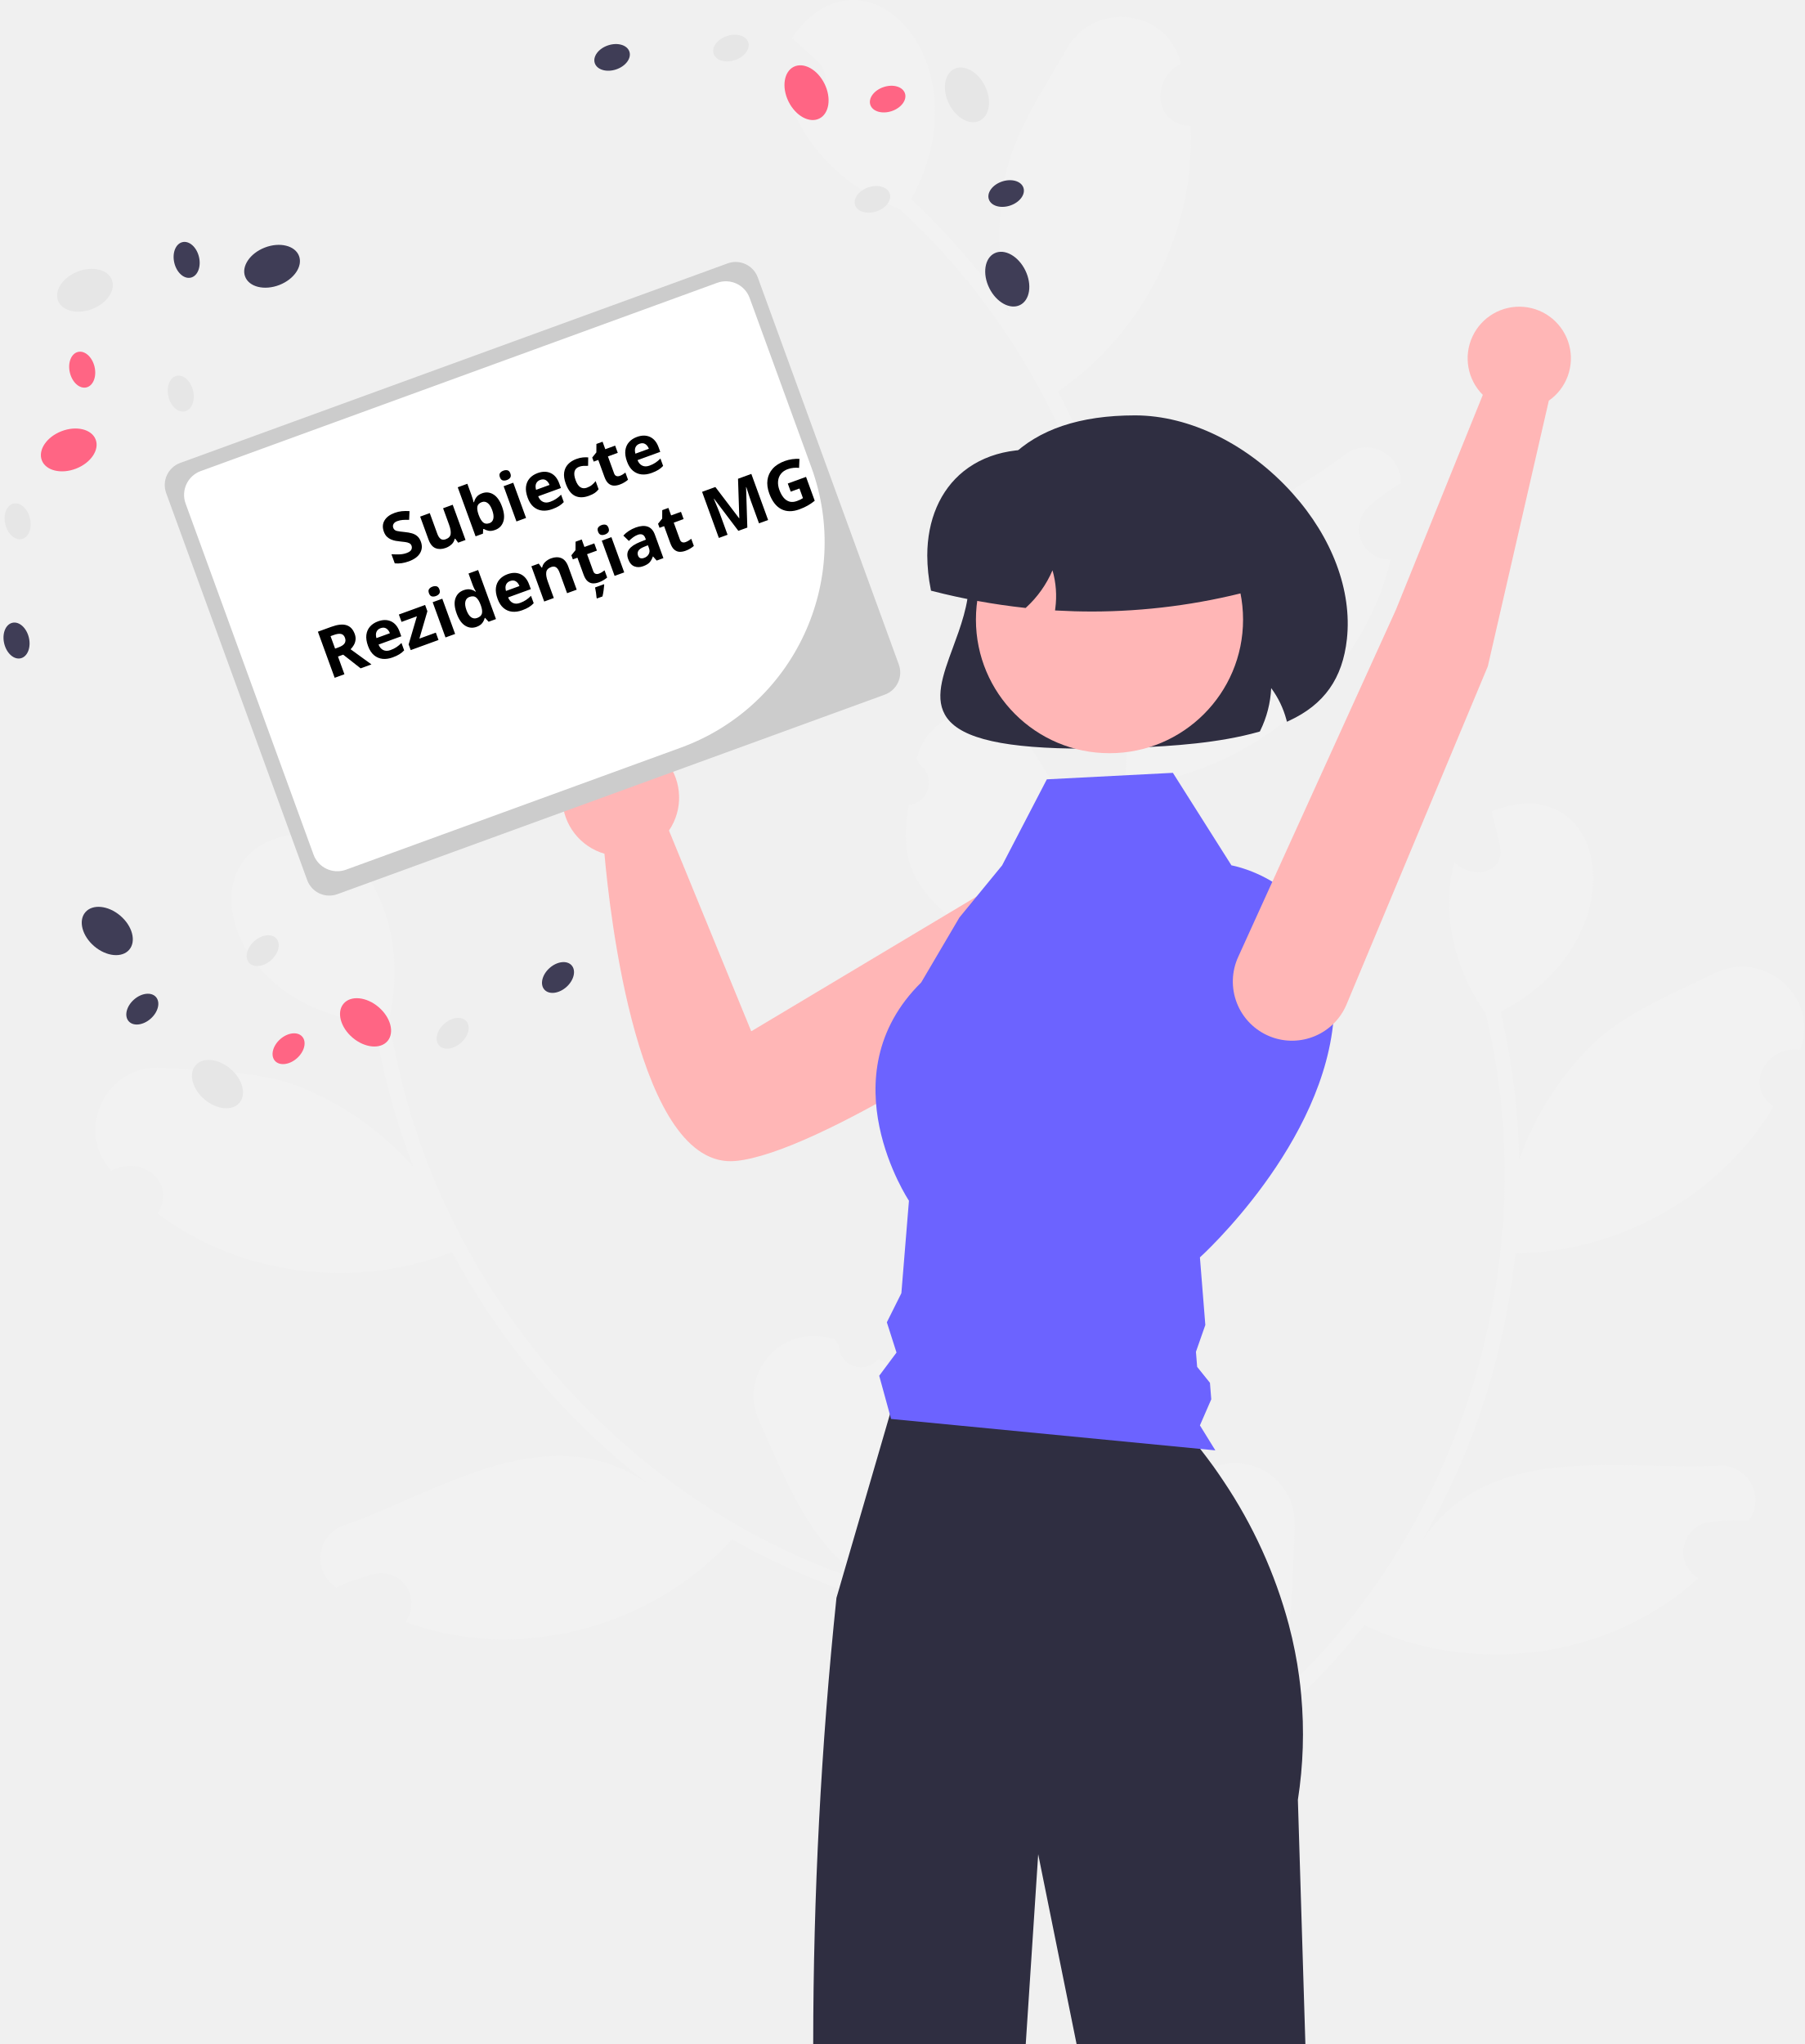
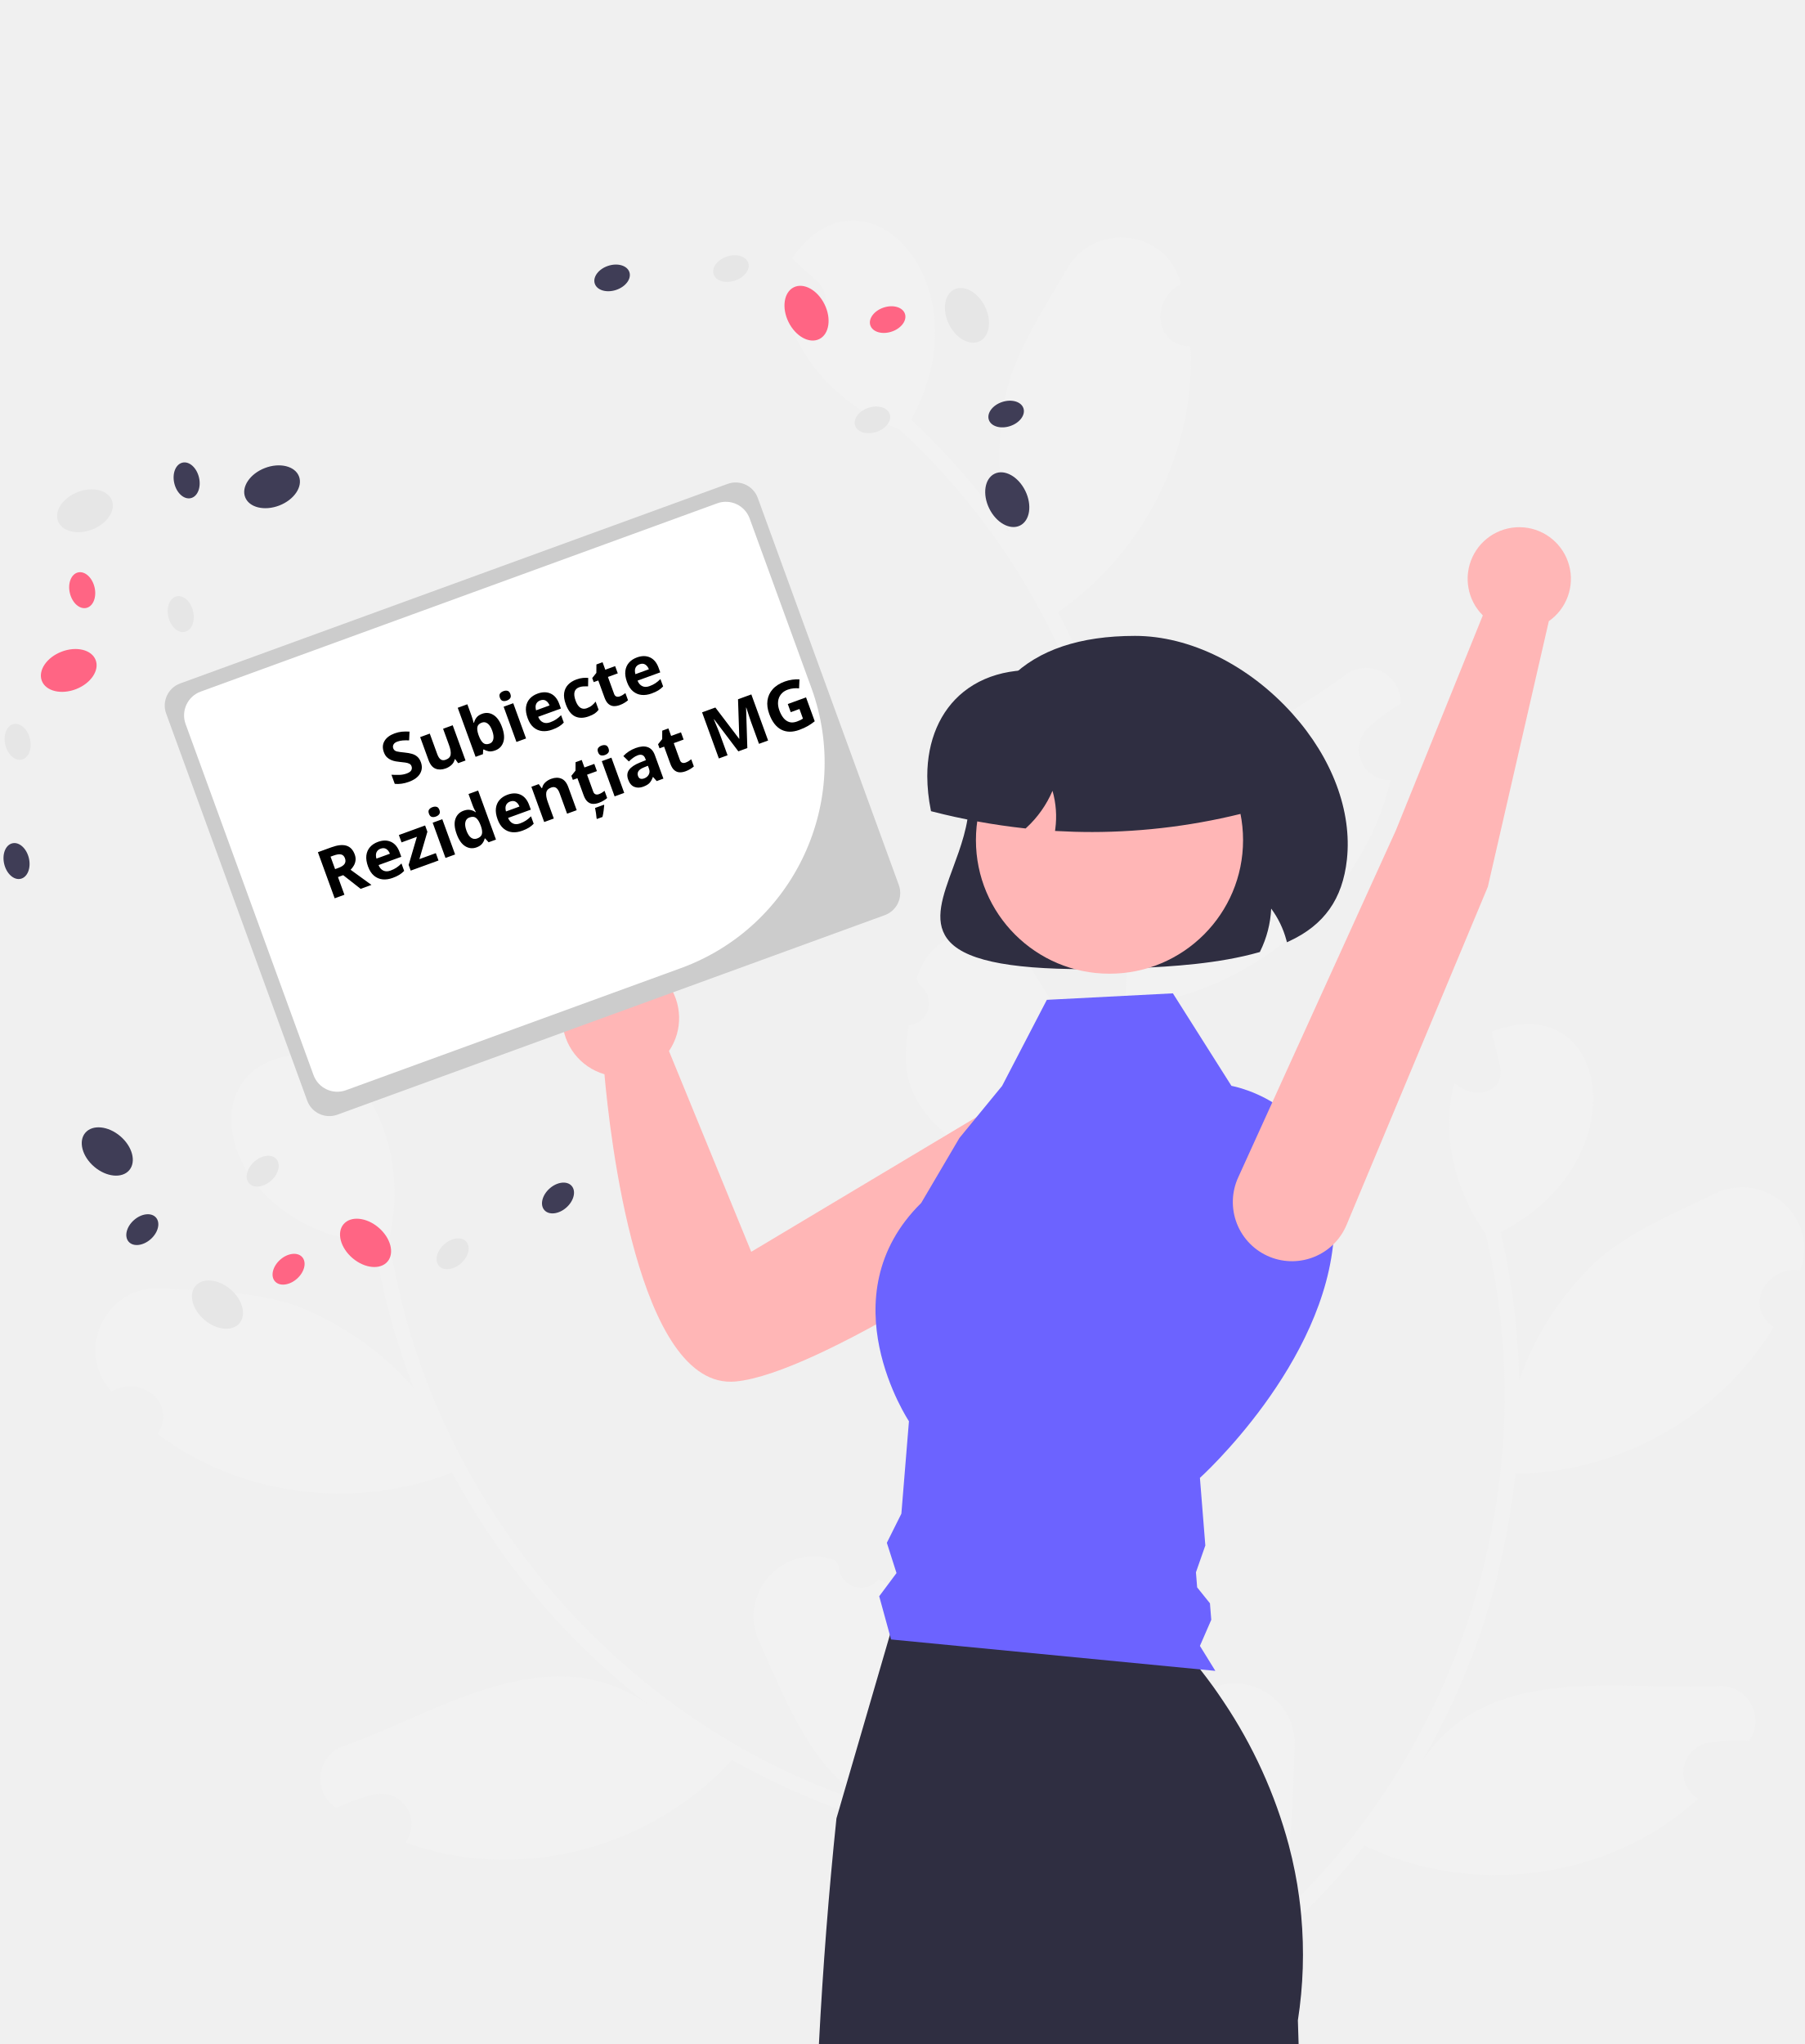
- <svg xmlns="http://www.w3.org/2000/svg" width="788" height="892.583" viewBox="0 0 788 892.583">
+ <svg xmlns="http://www.w3.org/2000/svg" width="788" height="892.583" viewBox="0 0 788 700">
  <g id="Group_4131" data-name="Group 4131" transform="translate(-146 -126)">
    <g id="undraw_happy_news_re_tsbd" transform="translate(146.917 126)">
      <path id="Path_30337" data-name="Path 30337" d="M678.618,702.712a9.761,9.761,0,0,0,13.665-12.227l.54-2.688A26.223,26.223,0,0,1,736.9,708.3c-1.209,29.419.245,61.164-19.309,84.881,89.244-72.927,129.936-197.161,102.682-308.9-13.373-18.635-19.612-43.39-13.614-65.823,7.526,7.319,22.2,5.353,19.954-7.318-1.2-5.008-2.447-10-3.65-15.008,51.4-20.058,64.822,56.372,3.934,87.49a312.943,312.943,0,0,1,8.071,64.751,131.578,131.578,0,0,1,33.389-51.789c14.592-13.138,33.887-20.864,51.838-29.679,21.843-10.754,46.085,10.566,37.484,33.327-14.54-1.86-24.829,15.519-11.634,24.859-23.175,38.922-67.613,63.66-112.762,64.053a314.158,314.158,0,0,1-41.006,125.924c28.842-43.857,84.66-31.23,128.771-33.1a15.2,15.2,0,0,1,14.3,23.869,87.78,87.78,0,0,0-17.382.707,13.267,13.267,0,0,0-4.857,24.514c-38.7,35.474-98.656,43.1-145.716,20.463a322.975,322.975,0,0,1-46.839,47.839l-69.964-33.35c.12-.9.277-1.807.421-2.692a88.06,88.06,0,0,0,19.909,8.075c-7.464-28.453-15.781-45.119,7.69-68.685Z" transform="translate(-172.38 -41.871)" fill="#f2f2f2" />
      <path id="Path_30338" data-name="Path 30338" d="M730.139,630.163a9.761,9.761,0,0,1-17.268-6.17l-1.514-2.286a26.223,26.223,0,0,0-33.091,35.618c12.216,26.79,22.845,56.738,49.9,71.328C618.006,694.776,533.458,595.068,516.551,481.3c5.356-22.3,1.8-47.582-12.22-66.1-4.209,9.617-18.537,13.33-21.24.75-.775-5.091-1.505-10.185-2.281-15.276-55.171.813-38.77,76.658,29.358,82.511a312.949,312.949,0,0,0,16.949,63.013,131.578,131.578,0,0,0-50.457-35.368c-18.47-6.664-39.254-6.541-59.2-7.933-24.286-1.721-38.695,27.169-22.145,45,12.765-7.208,28.849,5.007,20.152,18.634,36.145,27.3,86.631,33.454,128.594,16.787a314.161,314.161,0,0,0,85.476,101.154c-43.255-29.738-90.186,3.01-131.744,17.919a15.2,15.2,0,0,0-4.239,27.5,87.775,87.775,0,0,1,16.364-5.9,13.267,13.267,0,0,1,13.745,20.871c49.218,18.257,107.626,2.7,142.671-36.013A322.992,322.992,0,0,0,727.754,735.5l52.216-57.277c-.449-.786-.938-1.569-1.406-2.334a88.063,88.063,0,0,1-15.393,14.988c-3.82-29.166-2.4-47.738-33.03-60.71Z" transform="translate(-347.527 -36.629)" fill="#f2f2f2" />
      <path id="Path_30339" data-name="Path 30339" d="M622.211,533.867a9.76,9.76,0,0,0,4.526-17.769l-1.05-2.533a26.223,26.223,0,0,1,48.027-7.556c15.4,25.1,34.305,50.639,31.3,81.229,33.425-110.3-2.062-236.118-86.985-313.68-21.491-8.013-40.472-25.085-48-47.052,10.328,1.88,21.41-7.932,12.485-17.2-3.791-3.486-7.607-6.937-11.4-10.424,31.487-45.31,85.241,10.655,52.046,70.436a312.935,312.935,0,0,1,42.8,49.252,131.577,131.577,0,0,1-1.157-61.608c4.788-19.043,16.5-36.214,26.485-53.54,12.137-21.106,44.148-16.923,49.7,6.767-13.108,6.563-11.959,26.727,4.2,27.123,2.462,45.232-20.634,90.545-57.9,116.044a314.16,314.16,0,0,1,36.168,127.4c-.51-52.489,52.867-73.128,88.444-99.273a15.2,15.2,0,0,1,25.178,11.842A87.778,87.778,0,0,0,823.046,403.6a13.267,13.267,0,0,0,9.635,23.058c-12.344,51.023-57.869,90.784-109.556,98.231a322.988,322.988,0,0,1-12.21,65.828l-76.674,11.323c-.4-.811-.778-1.654-1.151-2.47a88.061,88.061,0,0,0,21.03-4.4c-22.06-19.458-38.256-28.656-31.911-61.306Z" transform="translate(-226.162 -182.36)" fill="#f2f2f2" />
      <path id="Path_30340" data-name="Path 30340" d="M672.943,436.672c-34.907,0-53.841-4.266-60.453-13.371-5.835-8.034-1.923-18.634,2.606-30.908,3.255-8.822,6.944-18.82,6.944-28.716,0-48.131,24.405-72.537,72.537-72.537,23.948,0,49.661,12.721,68.782,34.03,17.383,19.372,26.043,42.556,23.759,63.609h0c-1.874,17.265-9.91,28.62-25.291,35.734l-.9.416-.256-.958a40.926,40.926,0,0,0-6.627-13.741,47.024,47.024,0,0,1-4.794,18.631l-.164.331-.355.1c-17.409,4.959-38.069,6.3-54.124,6.918Q682.888,436.668,672.943,436.672Z" transform="translate(-199.776 -109.749)" fill="#2f2e41" />
      <path id="Path_30341" data-name="Path 30341" d="M748.546,447.123a26.124,26.124,0,0,0-40.673-12.282L593.054,503.489l-35.929-87.666a25.508,25.508,0,1,0-28.183,10.131c2.214,25.28,14.521,138.272,57.334,134.164,35.987-3.452,125.356-62.97,153.114-83.607A26.126,26.126,0,0,0,748.546,447.123Z" transform="translate(-265.867 -53.14)" fill="#ffb6b6" />
      <path id="Path_30342" data-name="Path 30342" d="M791.21,829.781H691.276l-16.758-82.859-5.436,82.859h-92.83a1893.559,1893.559,0,0,1,10.155-194.816l1.151-3.918,1.818-6.27,1.151-3.935,19.21-65.967,1.517-5.236H726.927a169.327,169.327,0,0,1,18.359,20.277c1.884,2.4,3.852,5,5.87,7.8,1.4,1.984,2.852,4.069,4.3,6.253a210.1,210.1,0,0,1,28.514,62.7v.017q1.526,5.728,2.7,11.723v.017c.7,3.552,1.317,7.154,1.8,10.839.367,2.685.684,5.4.917,8.154a186.931,186.931,0,0,1-1.451,45.723Z" transform="translate(-222.005 62.802)" fill="#2f2e41" />
      <ellipse id="Ellipse_2173" data-name="Ellipse 2173" cx="12.601" cy="8.766" rx="12.601" ry="8.766" transform="translate(21.278 123.134) rotate(-21.162)" fill="#e6e6e6" />
      <ellipse id="Ellipse_2174" data-name="Ellipse 2174" cx="12.601" cy="8.766" rx="12.601" ry="8.766" transform="translate(102.992 112.652) rotate(-21.162)" fill="#3f3d56" />
      <ellipse id="Ellipse_2175" data-name="Ellipse 2175" cx="12.601" cy="8.766" rx="12.601" ry="8.766" transform="translate(14.192 192.85) rotate(-21.162)" fill="#ff6584" />
      <ellipse id="Ellipse_2176" data-name="Ellipse 2176" cx="5.54" cy="7.964" rx="5.54" ry="7.964" transform="matrix(0.973, -0.23, 0.23, 0.973, -0.432, 221.178)" fill="#e6e6e6" />
      <ellipse id="Ellipse_2177" data-name="Ellipse 2177" cx="5.54" cy="7.964" rx="5.54" ry="7.964" transform="matrix(0.973, -0.23, 0.23, 0.973, -0.917, 273.24)" fill="#3f3d56" />
      <ellipse id="Ellipse_2178" data-name="Ellipse 2178" cx="5.54" cy="7.964" rx="5.54" ry="7.964" transform="matrix(0.973, -0.23, 0.23, 0.973, 70.8, 165.404)" fill="#e6e6e6" />
      <ellipse id="Ellipse_2179" data-name="Ellipse 2179" cx="5.54" cy="7.964" rx="5.54" ry="7.964" transform="matrix(0.973, -0.23, 0.23, 0.973, 27.764, 154.954)" fill="#ff6584" />
      <ellipse id="Ellipse_2180" data-name="Ellipse 2180" cx="5.54" cy="7.964" rx="5.54" ry="7.964" transform="matrix(0.973, -0.23, 0.23, 0.973, 73.378, 107.012)" fill="#3f3d56" />
      <ellipse id="Ellipse_2181" data-name="Ellipse 2181" cx="8.766" cy="12.601" rx="8.766" ry="12.601" transform="translate(78.785 471.918) rotate(-49.596)" fill="#e6e6e6" />
      <ellipse id="Ellipse_2182" data-name="Ellipse 2182" cx="8.766" cy="12.601" rx="8.766" ry="12.601" transform="translate(30.659 405.053) rotate(-49.596)" fill="#3f3d56" />
      <ellipse id="Ellipse_2183" data-name="Ellipse 2183" cx="8.766" cy="12.601" rx="8.766" ry="12.601" transform="translate(143.464 444.955) rotate(-49.596)" fill="#ff6584" />
      <ellipse id="Ellipse_2184" data-name="Ellipse 2184" cx="7.964" cy="5.54" rx="7.964" ry="5.54" transform="matrix(0.746, -0.666, 0.666, 0.746, 187.146, 452.389)" fill="#e6e6e6" />
      <ellipse id="Ellipse_2185" data-name="Ellipse 2185" cx="7.964" cy="5.54" rx="7.964" ry="5.54" transform="matrix(0.746, -0.666, 0.666, 0.746, 233.161, 428.027)" fill="#3f3d56" />
      <ellipse id="Ellipse_2186" data-name="Ellipse 2186" cx="7.964" cy="5.54" rx="7.964" ry="5.54" transform="matrix(0.746, -0.666, 0.666, 0.746, 104.187, 416.307)" fill="#e6e6e6" />
      <ellipse id="Ellipse_2187" data-name="Ellipse 2187" cx="7.964" cy="5.54" rx="7.964" ry="5.54" transform="matrix(0.746, -0.666, 0.666, 0.746, 115.487, 459.128)" fill="#ff6584" />
      <ellipse id="Ellipse_2188" data-name="Ellipse 2188" cx="7.964" cy="5.54" rx="7.964" ry="5.54" transform="matrix(0.746, -0.666, 0.666, 0.746, 51.609, 441.842)" fill="#3f3d56" />
      <ellipse id="Ellipse_2189" data-name="Ellipse 2189" cx="8.766" cy="12.601" rx="8.766" ry="12.601" transform="translate(407.973 33.982) rotate(-26.188)" fill="#e6e6e6" />
      <ellipse id="Ellipse_2190" data-name="Ellipse 2190" cx="8.766" cy="12.601" rx="8.766" ry="12.601" transform="translate(425.576 114.464) rotate(-26.188)" fill="#3f3d56" />
      <ellipse id="Ellipse_2191" data-name="Ellipse 2191" cx="8.766" cy="12.601" rx="8.766" ry="12.601" transform="translate(337.906 33.032) rotate(-26.188)" fill="#ff6584" />
      <ellipse id="Ellipse_2192" data-name="Ellipse 2192" cx="7.964" cy="5.54" rx="7.964" ry="5.54" transform="translate(309.018 18.233) rotate(-18.343)" fill="#e6e6e6" />
      <ellipse id="Ellipse_2193" data-name="Ellipse 2193" cx="7.964" cy="5.54" rx="7.964" ry="5.54" transform="translate(257.111 22.31) rotate(-18.343)" fill="#3f3d56" />
      <ellipse id="Ellipse_2194" data-name="Ellipse 2194" cx="7.964" cy="5.54" rx="7.964" ry="5.54" transform="translate(370.817 84.304) rotate(-18.343)" fill="#e6e6e6" />
      <ellipse id="Ellipse_2195" data-name="Ellipse 2195" cx="7.964" cy="5.54" rx="7.964" ry="5.54" transform="translate(377.456 40.519) rotate(-18.343)" fill="#ff6584" />
      <ellipse id="Ellipse_2196" data-name="Ellipse 2196" cx="7.964" cy="5.54" rx="7.964" ry="5.54" transform="translate(429.21 81.758) rotate(-18.343)" fill="#3f3d56" />
      <path id="Path_30343" data-name="Path 30343" d="M667.4,387.585l55.055-2.836,25.571,40.406s48.113,8.044,44.778,64.739S734.26,596.34,734.26,596.34l2.36,29.524-4.1,11.711.526,6.575,5.591,6.964.576,7.2L734.26,669.71,741,680.62,599.368,666.9l-5.179-18.866,7.555-10.131-4.22-13.214,6.344-12.71,3.308-40.372s-36.192-54.373,5.355-95.326l16.675-28.348,18.658-22.764Z" transform="translate(-211.113 -47.264)" fill="#6c63ff" />
      <circle id="Ellipse_2197" data-name="Ellipse 2197" cx="58.336" cy="58.336" r="58.336" transform="translate(425.316 212.24)" fill="#ffb6b6" />
      <path id="Path_30344" data-name="Path 30344" d="M677.9,370.816q-7.54,0-15.073-.425l-.9-.05.118-.891a40.86,40.86,0,0,0-1.223-16.63,47.03,47.03,0,0,1-11.461,16.187l-.278.255-.375-.041a287.893,287.893,0,0,1-40.438-7.374l-.509-.13-.1-.515a76.341,76.341,0,0,1-1.534-14.8c0-15.534,5.632-28.609,15.859-36.815,11.131-8.933,27.088-11.68,44.946-7.74h57.1a23.706,23.706,0,0,1,23.679,23.679v36.162l-.623.163a273.158,273.158,0,0,1-69.194,8.97Z" transform="translate(-202.06 -103.776)" fill="#2f2e41" />
      <path id="Path_30345" data-name="Path 30345" d="M413.16,338.718a10.278,10.278,0,0,0-6.13,13.161l61.6,169.034a10.278,10.278,0,0,0,13.161,6.131l239.092-87.136a10.278,10.278,0,0,0,6.13-13.161l-61.6-169.033a10.278,10.278,0,0,0-13.161-6.131Z" transform="translate(-335.375 -136.568)" fill="#ccc" />
      <path id="Path_30346" data-name="Path 30346" d="M628.525,459.641,482.176,512.977a11.062,11.062,0,0,1-14.165-6.6L412.137,353.067a11.062,11.062,0,0,1,6.6-14.165L644.316,256.69a11.062,11.062,0,0,1,14.165,6.6l27,74.079a95.489,95.489,0,0,1-56.954,122.274Z" transform="translate(-331.998 -133.19)" fill="#fff" />
      <path id="Path_30352" data-name="Path 30352" d="M797.535,419.7,735.81,567.4a25.839,25.839,0,0,1-33.468,13.934h0a25.84,25.84,0,0,1-13.766-34.881L757.4,394.99l37.938-93.8a22.549,22.549,0,1,1,28.829,2.525Z" transform="translate(-148.64 -128.749)" fill="#ffb6b6" />
    </g>
    <text id="Subiecte_Reziden_iat_MG" data-name="Subiecte Rezidențiat MG" transform="translate(369.605 354.422) rotate(-20)" font-size="30" font-family="Candara-Bold, Candara" font-weight="700">
      <tspan x="-55.496" y="0">Subiecte</tspan>
      <tspan x="-98.577" y="37">Rezidențiat MG</tspan>
    </text>
  </g>
</svg>
